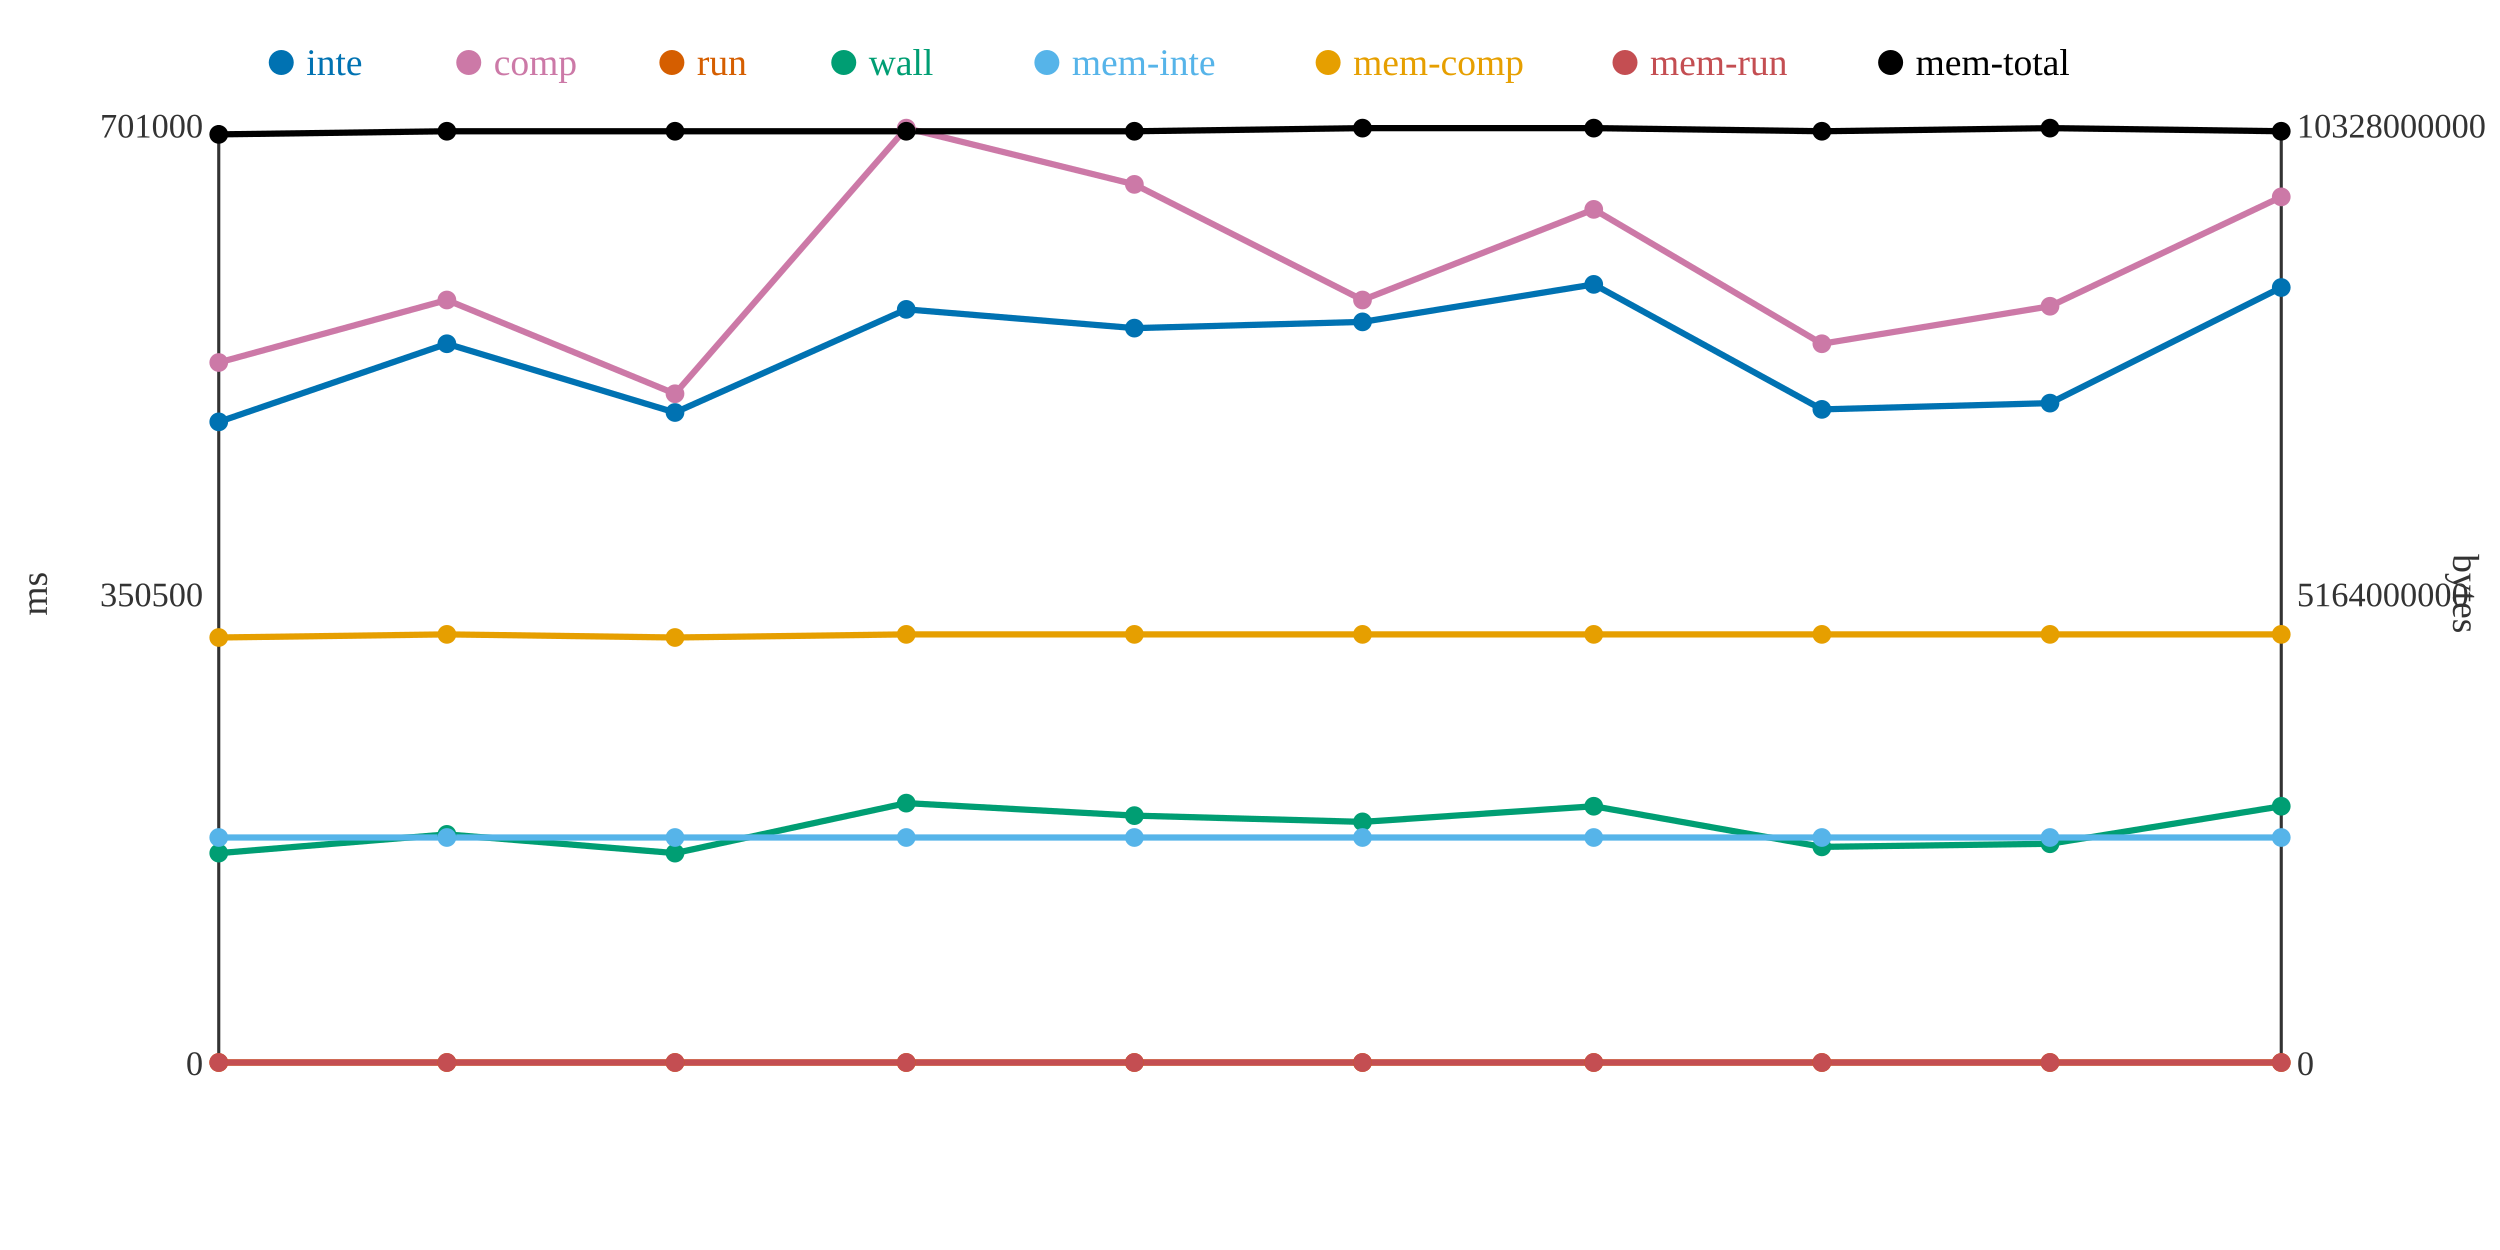
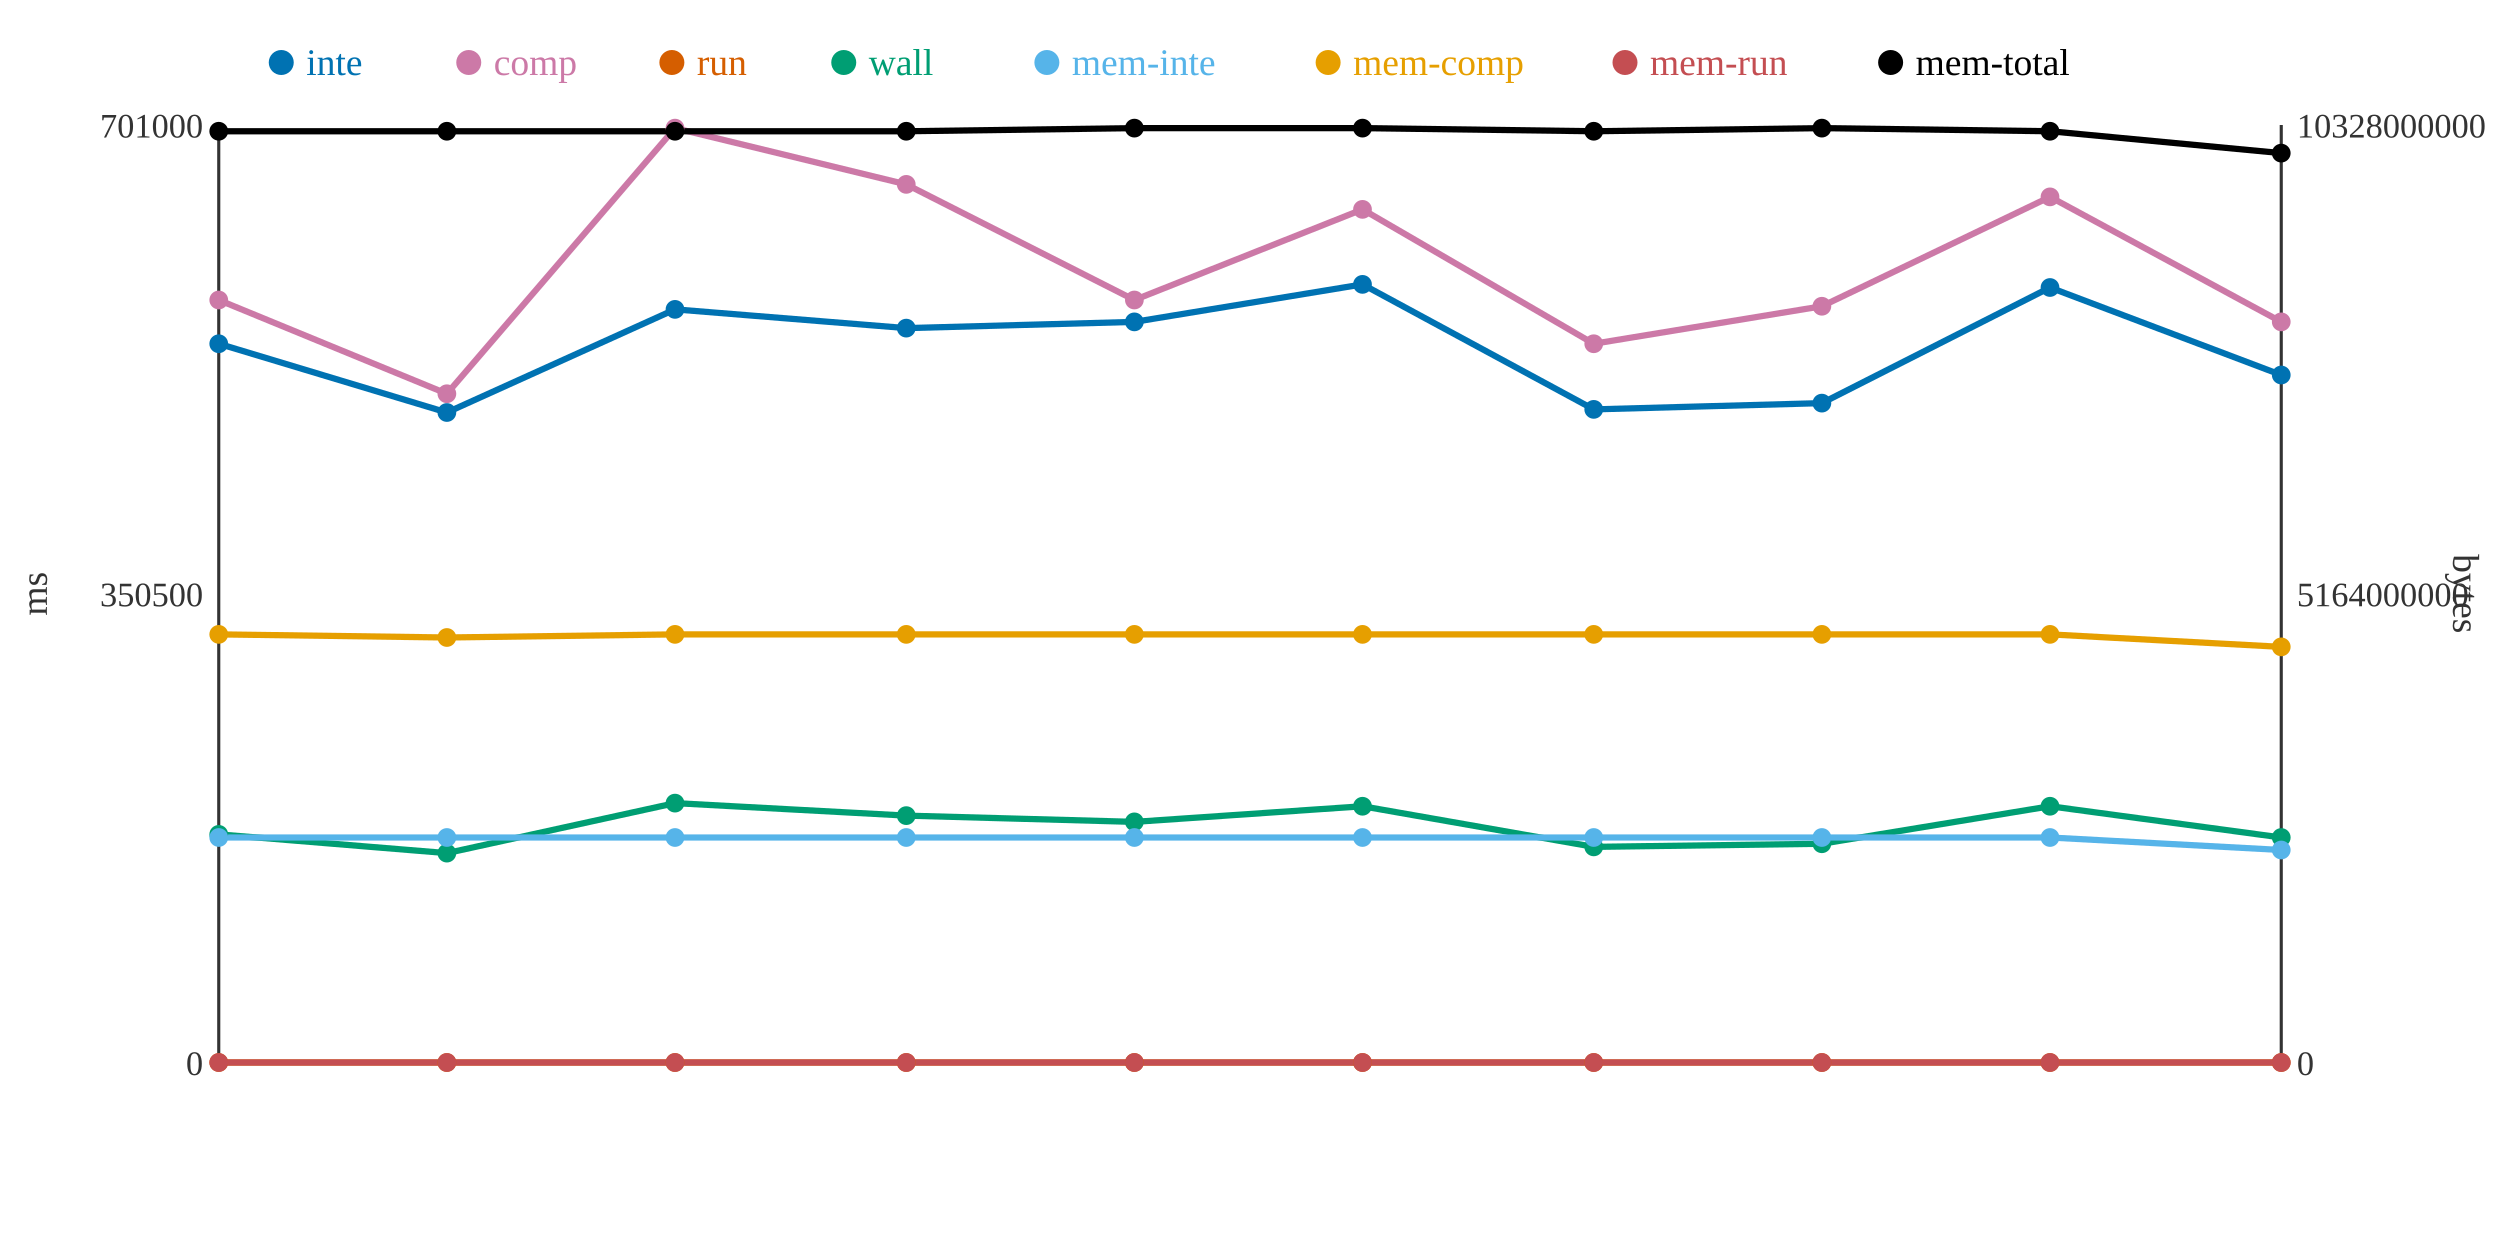
<svg xmlns="http://www.w3.org/2000/svg" width="800" height="400">
  <rect width="800" height="400" fill="white" />
  <line x1="70" y1="40" x2="70" y2="340" stroke="#333" stroke-width="1" />
  <line x1="70" y1="340" x2="730" y2="340" stroke="#333" stroke-width="1" />
  <line x1="730" y1="40" x2="730" y2="340" stroke="#333" stroke-width="1" />
  <text x="65" y="344" text-anchor="end" font-size="11" fill="#333">0</text>
  <text x="65" y="194" text-anchor="end" font-size="11" fill="#333">350500</text>
  <text x="65" y="44" text-anchor="end" font-size="11" fill="#333">701000</text>
  <text x="15" y="190" text-anchor="middle" font-size="12" fill="#333" transform="rotate(-90 15 190)">ms</text>
  <text x="735" y="344" text-anchor="start" font-size="11" fill="#333">0</text>
  <text x="735" y="194" text-anchor="start" font-size="11" fill="#333">5164000000</text>
  <text x="735" y="44" text-anchor="start" font-size="11" fill="#333">10328000000</text>
  <text x="785" y="190" text-anchor="middle" font-size="12" fill="#333" transform="rotate(90 785 190)">bytes</text>
-   <polyline points="70,135 143,110 216,132 290,99 363,105 436,103 510,91 583,131 656,129 730,92" fill="none" stroke="#0072B2" stroke-width="2" />
-   <polyline points="70,116 143,96 216,126 290,41 363,59 436,96 510,67 583,110 656,98 730,63" fill="none" stroke="#CC79A7" stroke-width="2" />
+   <polyline points="70,110 143,132 216,99 290,105 363,103 436,91 510,131 583,129 656,92 730,120" fill="none" stroke="#0072B2" stroke-width="2" />
+   <polyline points="70,96 143,126 216,41 290,59 363,96 436,67 510,110 583,98 656,63 730,103" fill="none" stroke="#CC79A7" stroke-width="2" />
  <polyline points="70,340 143,340 216,340 290,340 363,340 436,340 510,340 583,340 656,340 730,340" fill="none" stroke="#D55E00" stroke-width="2" />
-   <polyline points="70,273 143,267 216,273 290,257 363,261 436,263 510,258 583,271 656,270 730,258" fill="none" stroke="#009E73" stroke-width="2" />
-   <polyline points="70,268 143,268 216,268 290,268 363,268 436,268 510,268 583,268 656,268 730,268" fill="none" stroke="#56B4E9" stroke-width="2" />
-   <polyline points="70,204 143,203 216,204 290,203 363,203 436,203 510,203 583,203 656,203 730,203" fill="none" stroke="#E69F00" stroke-width="2" />
+   <polyline points="70,267 143,273 216,257 290,261 363,263 436,258 510,271 583,270 656,258 730,268" fill="none" stroke="#009E73" stroke-width="2" />
+   <polyline points="70,268 143,268 216,268 290,268 363,268 436,268 510,268 583,268 656,268 730,272" fill="none" stroke="#56B4E9" stroke-width="2" />
+   <polyline points="70,203 143,204 216,203 290,203 363,203 436,203 510,203 583,203 656,203 730,207" fill="none" stroke="#E69F00" stroke-width="2" />
  <polyline points="70,340 143,340 216,340 290,340 363,340 436,340 510,340 583,340 656,340 730,340" fill="none" stroke="#C44E52" stroke-width="2" />
-   <polyline points="70,43 143,42 216,42 290,42 363,42 436,41 510,41 583,42 656,41 730,42" fill="none" stroke="#000000" stroke-width="2" />
-   <circle cx="70" cy="135" r="3" fill="#0072B2" />
-   <circle cx="70" cy="116" r="3" fill="#CC79A7" />
+   <polyline points="70,42 143,42 216,42 290,42 363,41 436,41 510,42 583,41 656,42 730,49" fill="none" stroke="#000000" stroke-width="2" />
+   <circle cx="70" cy="110" r="3" fill="#0072B2" />
+   <circle cx="70" cy="96" r="3" fill="#CC79A7" />
  <circle cx="70" cy="340" r="3" fill="#D55E00" />
-   <circle cx="70" cy="273" r="3" fill="#009E73" />
+   <circle cx="70" cy="267" r="3" fill="#009E73" />
  <circle cx="70" cy="268" r="3" fill="#56B4E9" />
-   <circle cx="70" cy="204" r="3" fill="#E69F00" />
+   <circle cx="70" cy="203" r="3" fill="#E69F00" />
  <circle cx="70" cy="340" r="3" fill="#C44E52" />
-   <circle cx="70" cy="43" r="3" fill="#000000" />
-   <circle cx="143" cy="110" r="3" fill="#0072B2" />
-   <circle cx="143" cy="96" r="3" fill="#CC79A7" />
+   <circle cx="70" cy="42" r="3" fill="#000000" />
+   <circle cx="143" cy="132" r="3" fill="#0072B2" />
+   <circle cx="143" cy="126" r="3" fill="#CC79A7" />
  <circle cx="143" cy="340" r="3" fill="#D55E00" />
-   <circle cx="143" cy="267" r="3" fill="#009E73" />
+   <circle cx="143" cy="273" r="3" fill="#009E73" />
  <circle cx="143" cy="268" r="3" fill="#56B4E9" />
-   <circle cx="143" cy="203" r="3" fill="#E69F00" />
+   <circle cx="143" cy="204" r="3" fill="#E69F00" />
  <circle cx="143" cy="340" r="3" fill="#C44E52" />
  <circle cx="143" cy="42" r="3" fill="#000000" />
-   <circle cx="216" cy="132" r="3" fill="#0072B2" />
-   <circle cx="216" cy="126" r="3" fill="#CC79A7" />
+   <circle cx="216" cy="99" r="3" fill="#0072B2" />
+   <circle cx="216" cy="41" r="3" fill="#CC79A7" />
  <circle cx="216" cy="340" r="3" fill="#D55E00" />
-   <circle cx="216" cy="273" r="3" fill="#009E73" />
+   <circle cx="216" cy="257" r="3" fill="#009E73" />
  <circle cx="216" cy="268" r="3" fill="#56B4E9" />
-   <circle cx="216" cy="204" r="3" fill="#E69F00" />
+   <circle cx="216" cy="203" r="3" fill="#E69F00" />
  <circle cx="216" cy="340" r="3" fill="#C44E52" />
  <circle cx="216" cy="42" r="3" fill="#000000" />
-   <circle cx="290" cy="99" r="3" fill="#0072B2" />
-   <circle cx="290" cy="41" r="3" fill="#CC79A7" />
+   <circle cx="290" cy="105" r="3" fill="#0072B2" />
+   <circle cx="290" cy="59" r="3" fill="#CC79A7" />
  <circle cx="290" cy="340" r="3" fill="#D55E00" />
-   <circle cx="290" cy="257" r="3" fill="#009E73" />
+   <circle cx="290" cy="261" r="3" fill="#009E73" />
  <circle cx="290" cy="268" r="3" fill="#56B4E9" />
  <circle cx="290" cy="203" r="3" fill="#E69F00" />
  <circle cx="290" cy="340" r="3" fill="#C44E52" />
  <circle cx="290" cy="42" r="3" fill="#000000" />
-   <circle cx="363" cy="105" r="3" fill="#0072B2" />
-   <circle cx="363" cy="59" r="3" fill="#CC79A7" />
+   <circle cx="363" cy="103" r="3" fill="#0072B2" />
+   <circle cx="363" cy="96" r="3" fill="#CC79A7" />
  <circle cx="363" cy="340" r="3" fill="#D55E00" />
-   <circle cx="363" cy="261" r="3" fill="#009E73" />
+   <circle cx="363" cy="263" r="3" fill="#009E73" />
  <circle cx="363" cy="268" r="3" fill="#56B4E9" />
  <circle cx="363" cy="203" r="3" fill="#E69F00" />
  <circle cx="363" cy="340" r="3" fill="#C44E52" />
-   <circle cx="363" cy="42" r="3" fill="#000000" />
-   <circle cx="436" cy="103" r="3" fill="#0072B2" />
-   <circle cx="436" cy="96" r="3" fill="#CC79A7" />
+   <circle cx="363" cy="41" r="3" fill="#000000" />
+   <circle cx="436" cy="91" r="3" fill="#0072B2" />
+   <circle cx="436" cy="67" r="3" fill="#CC79A7" />
  <circle cx="436" cy="340" r="3" fill="#D55E00" />
-   <circle cx="436" cy="263" r="3" fill="#009E73" />
+   <circle cx="436" cy="258" r="3" fill="#009E73" />
  <circle cx="436" cy="268" r="3" fill="#56B4E9" />
  <circle cx="436" cy="203" r="3" fill="#E69F00" />
  <circle cx="436" cy="340" r="3" fill="#C44E52" />
  <circle cx="436" cy="41" r="3" fill="#000000" />
-   <circle cx="510" cy="91" r="3" fill="#0072B2" />
-   <circle cx="510" cy="67" r="3" fill="#CC79A7" />
+   <circle cx="510" cy="131" r="3" fill="#0072B2" />
+   <circle cx="510" cy="110" r="3" fill="#CC79A7" />
  <circle cx="510" cy="340" r="3" fill="#D55E00" />
-   <circle cx="510" cy="258" r="3" fill="#009E73" />
+   <circle cx="510" cy="271" r="3" fill="#009E73" />
  <circle cx="510" cy="268" r="3" fill="#56B4E9" />
  <circle cx="510" cy="203" r="3" fill="#E69F00" />
  <circle cx="510" cy="340" r="3" fill="#C44E52" />
-   <circle cx="510" cy="41" r="3" fill="#000000" />
-   <circle cx="583" cy="131" r="3" fill="#0072B2" />
-   <circle cx="583" cy="110" r="3" fill="#CC79A7" />
+   <circle cx="510" cy="42" r="3" fill="#000000" />
+   <circle cx="583" cy="129" r="3" fill="#0072B2" />
+   <circle cx="583" cy="98" r="3" fill="#CC79A7" />
  <circle cx="583" cy="340" r="3" fill="#D55E00" />
-   <circle cx="583" cy="271" r="3" fill="#009E73" />
+   <circle cx="583" cy="270" r="3" fill="#009E73" />
  <circle cx="583" cy="268" r="3" fill="#56B4E9" />
  <circle cx="583" cy="203" r="3" fill="#E69F00" />
  <circle cx="583" cy="340" r="3" fill="#C44E52" />
-   <circle cx="583" cy="42" r="3" fill="#000000" />
-   <circle cx="656" cy="129" r="3" fill="#0072B2" />
-   <circle cx="656" cy="98" r="3" fill="#CC79A7" />
+   <circle cx="583" cy="41" r="3" fill="#000000" />
+   <circle cx="656" cy="92" r="3" fill="#0072B2" />
+   <circle cx="656" cy="63" r="3" fill="#CC79A7" />
  <circle cx="656" cy="340" r="3" fill="#D55E00" />
-   <circle cx="656" cy="270" r="3" fill="#009E73" />
+   <circle cx="656" cy="258" r="3" fill="#009E73" />
  <circle cx="656" cy="268" r="3" fill="#56B4E9" />
  <circle cx="656" cy="203" r="3" fill="#E69F00" />
  <circle cx="656" cy="340" r="3" fill="#C44E52" />
-   <circle cx="656" cy="41" r="3" fill="#000000" />
-   <circle cx="730" cy="92" r="3" fill="#0072B2" />
-   <circle cx="730" cy="63" r="3" fill="#CC79A7" />
+   <circle cx="656" cy="42" r="3" fill="#000000" />
+   <circle cx="730" cy="120" r="3" fill="#0072B2" />
+   <circle cx="730" cy="103" r="3" fill="#CC79A7" />
  <circle cx="730" cy="340" r="3" fill="#D55E00" />
-   <circle cx="730" cy="258" r="3" fill="#009E73" />
-   <circle cx="730" cy="268" r="3" fill="#56B4E9" />
-   <circle cx="730" cy="203" r="3" fill="#E69F00" />
+   <circle cx="730" cy="268" r="3" fill="#009E73" />
+   <circle cx="730" cy="272" r="3" fill="#56B4E9" />
+   <circle cx="730" cy="207" r="3" fill="#E69F00" />
  <circle cx="730" cy="340" r="3" fill="#C44E52" />
-   <circle cx="730" cy="42" r="3" fill="#000000" />
+   <circle cx="730" cy="49" r="3" fill="#000000" />
  <circle cx="90" cy="20" r="4" fill="#0072B2" />
  <text x="98" y="24" text-anchor="start" font-size="12" fill="#0072B2">inte</text>
  <circle cx="150" cy="20" r="4" fill="#CC79A7" />
  <text x="158" y="24" text-anchor="start" font-size="12" fill="#CC79A7">comp</text>
  <circle cx="215" cy="20" r="4" fill="#D55E00" />
  <text x="223" y="24" text-anchor="start" font-size="12" fill="#D55E00">run</text>
  <circle cx="270" cy="20" r="4" fill="#009E73" />
  <text x="278" y="24" text-anchor="start" font-size="12" fill="#009E73">wall</text>
  <circle cx="335" cy="20" r="4" fill="#56B4E9" />
  <text x="343" y="24" text-anchor="start" font-size="12" fill="#56B4E9">mem-inte</text>
  <circle cx="425" cy="20" r="4" fill="#E69F00" />
  <text x="433" y="24" text-anchor="start" font-size="12" fill="#E69F00">mem-comp</text>
  <circle cx="520" cy="20" r="4" fill="#C44E52" />
  <text x="528" y="24" text-anchor="start" font-size="12" fill="#C44E52">mem-run</text>
  <circle cx="605" cy="20" r="4" fill="#000000" />
  <text x="613" y="24" text-anchor="start" font-size="12" fill="#000000">mem-total</text>
</svg>
